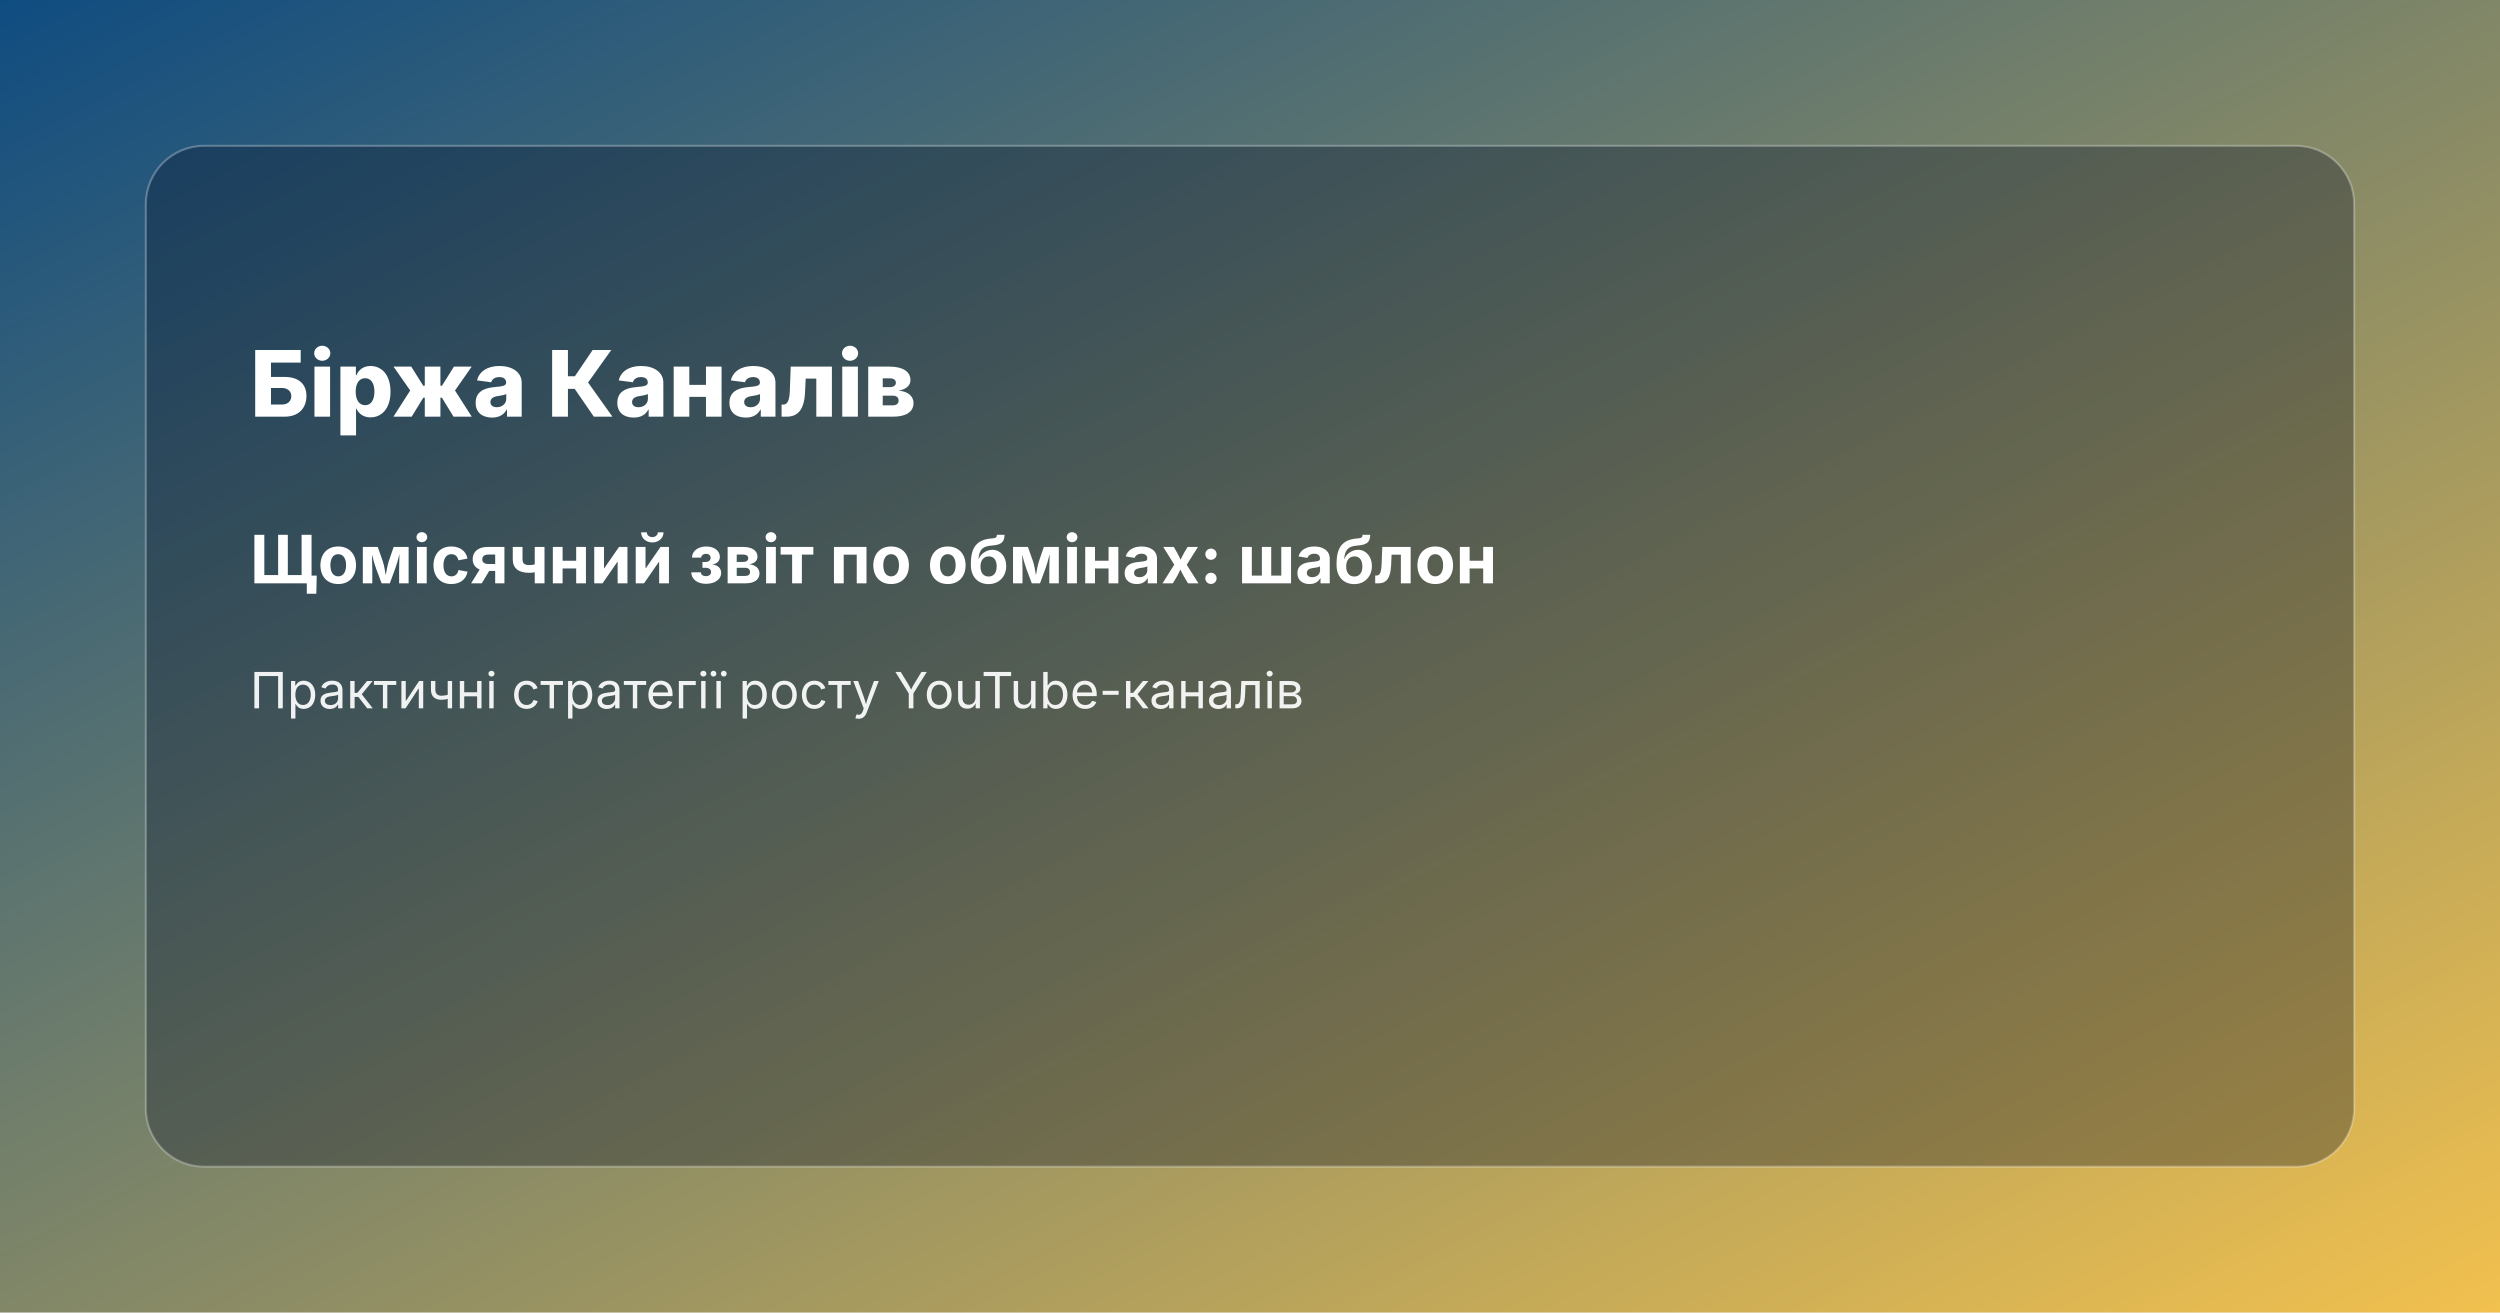
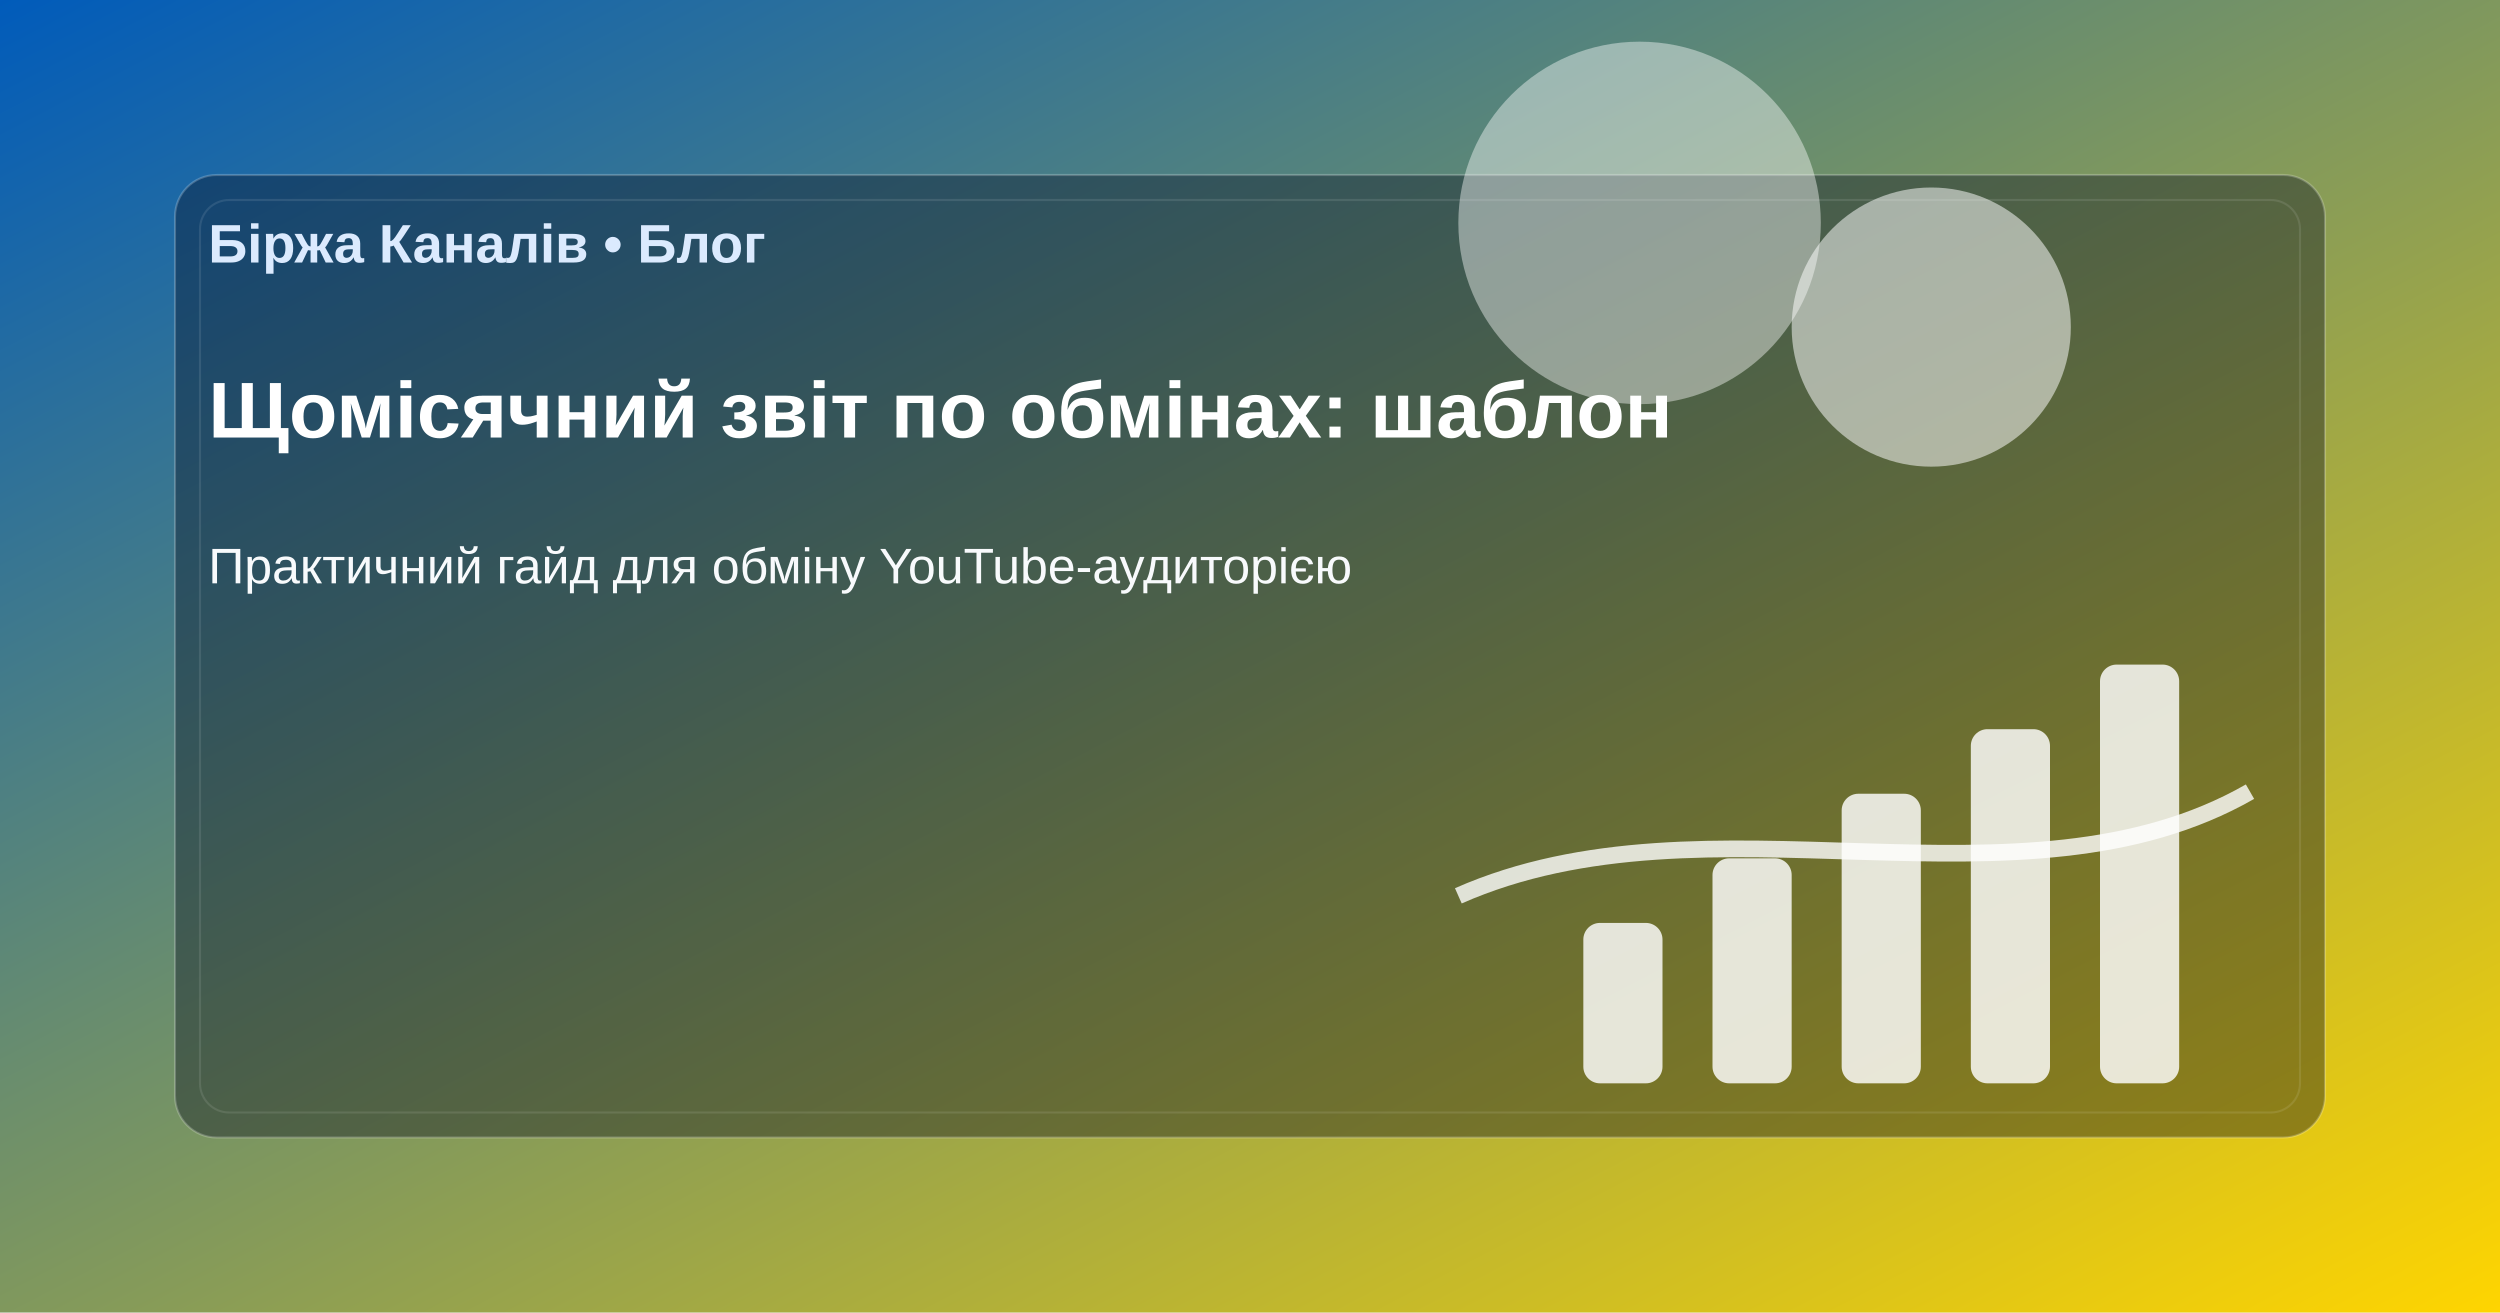
<svg xmlns="http://www.w3.org/2000/svg" width="1200" height="630" viewBox="0 0 1200 630" role="img" aria-label="Щомісячний звіт по обмінах: шаблон">
  <defs>
-     <linearGradient id="g" x1="0" y1="0" x2="1" y2="1">
-       <stop offset="0%" stop-color="#0f4c81" />
-       <stop offset="100%" stop-color="#f2c14e" />
+     <linearGradient id="bg-18" x1="0" y1="0" x2="1" y2="1">
+       <stop offset="0%" stop-color="#005bbb" />
+       <stop offset="100%" stop-color="#ffd500" />
    </linearGradient>
  </defs>
-   <rect width="1200" height="630" fill="url(#g)" />
-   <rect x="70" y="70" width="1060" height="490" rx="28" fill="rgba(5,15,35,.32)" stroke="rgba(255,255,255,.28)" />
-   <text x="120" y="200" fill="#fff" font-size="44" font-weight="800" font-family="Inter,Arial,sans-serif">Біржа Каналів</text>
-   <text x="120" y="280" fill="#fff" font-size="32" font-weight="700" font-family="Inter,Arial,sans-serif">Щомісячний звіт по обмінах: шаблон</text>
-   <text x="120" y="340" fill="rgba(255,255,255,.92)" font-size="24" font-family="Inter,Arial,sans-serif">Практичні стратегії росту YouTube-каналів</text>
+   <rect width="1200" height="630" fill="url(#bg-18)" />
+   <rect x="84" y="84" width="1032" height="462" rx="20" fill="rgba(7,12,30,.38)" stroke="rgba(255,255,255,.22)" />
+   <rect x="96" y="96" width="1008" height="438" rx="14" fill="none" stroke="rgba(255,255,255,.10)" />
+   <circle cx="787" cy="107" r="87" fill="#ffffff" opacity="0.42" />
+   <circle cx="927" cy="157" r="67" fill="#ffffff" opacity="0.52" />
+   <path d="M700 430 C820 377, 970 443, 1080 380" stroke="#ffffff" stroke-width="8" fill="none" opacity="0.8" />
+   <rect x="760" y="443" width="38" height="77" rx="8" fill="#ffffff" opacity="0.82" />
+   <rect x="822" y="412" width="38" height="108" rx="8" fill="#ffffff" opacity="0.82" />
+   <rect x="884" y="381" width="38" height="139" rx="8" fill="#ffffff" opacity="0.82" />
+   <rect x="946" y="350" width="38" height="170" rx="8" fill="#ffffff" opacity="0.82" />
+   <rect x="1008" y="319" width="38" height="201" rx="8" fill="#ffffff" opacity="0.82" />
+   <text x="100" y="126" fill="#dbeafe" font-size="26" font-weight="700" font-family="Segoe UI, Arial, sans-serif">Біржа Каналів • Блог</text>
+   <text x="100" y="210" fill="#ffffff" font-size="38" font-weight="800" font-family="Segoe UI, Arial, sans-serif">Щомісячний звіт по обмінах: шаблон</text>
+   <text x="100" y="280" fill="#f8fafc" font-size="24" font-weight="500" font-family="Segoe UI, Arial, sans-serif">Практичний гайд для обміну YouTube-аудиторією</text>
</svg>
